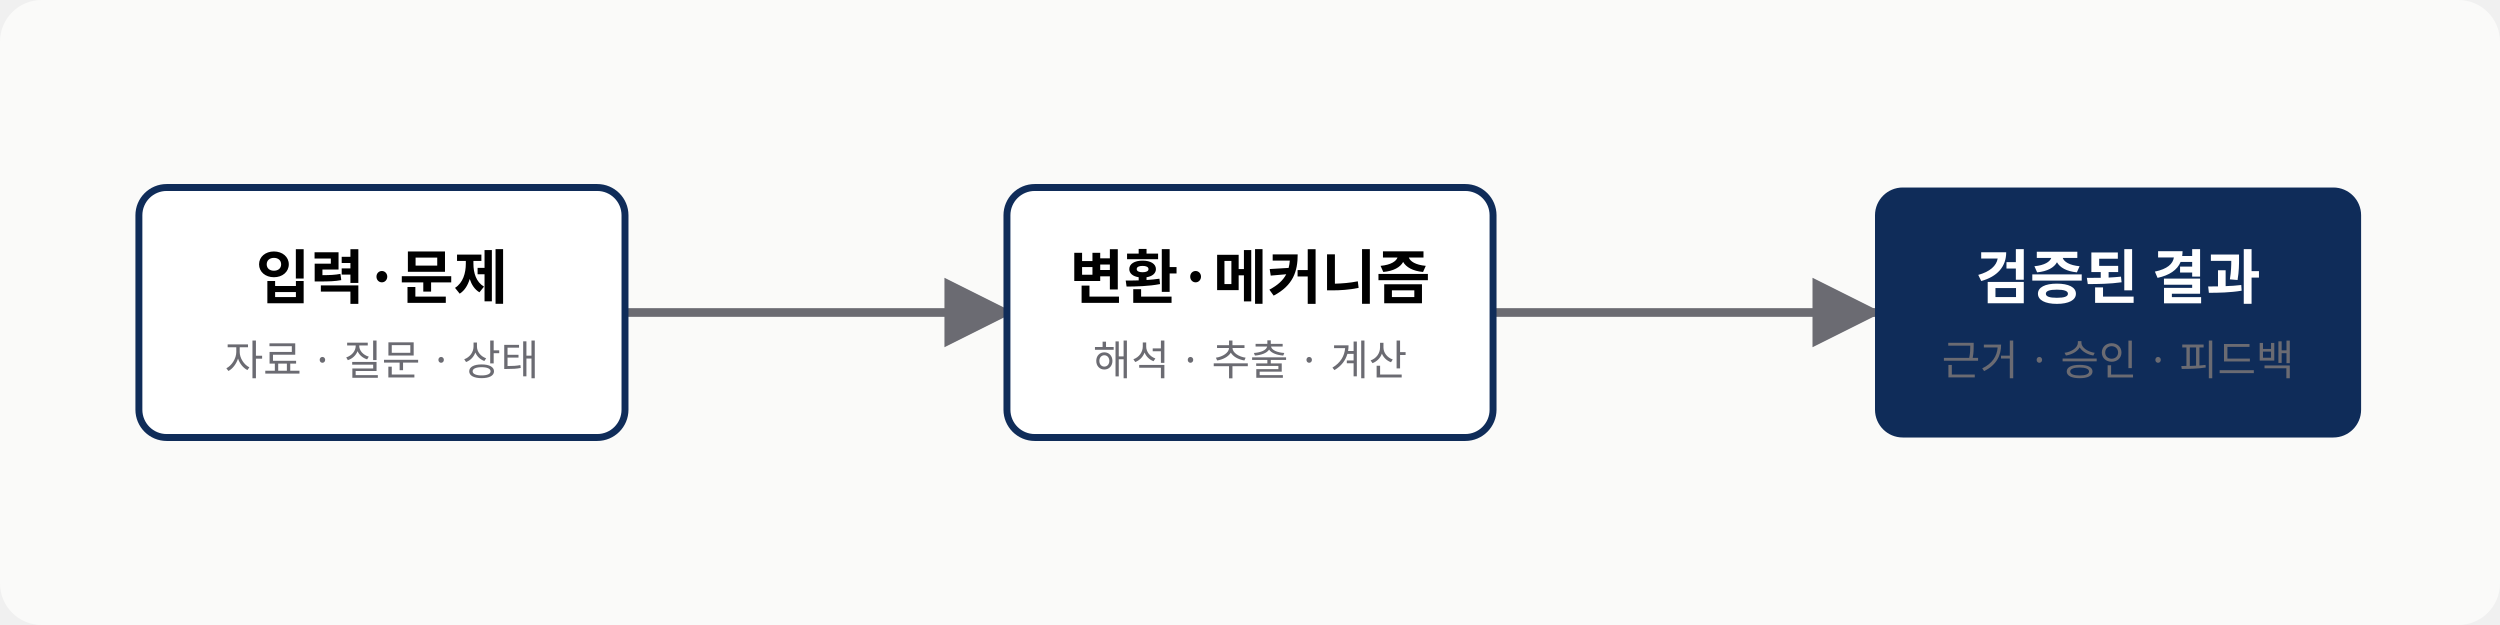
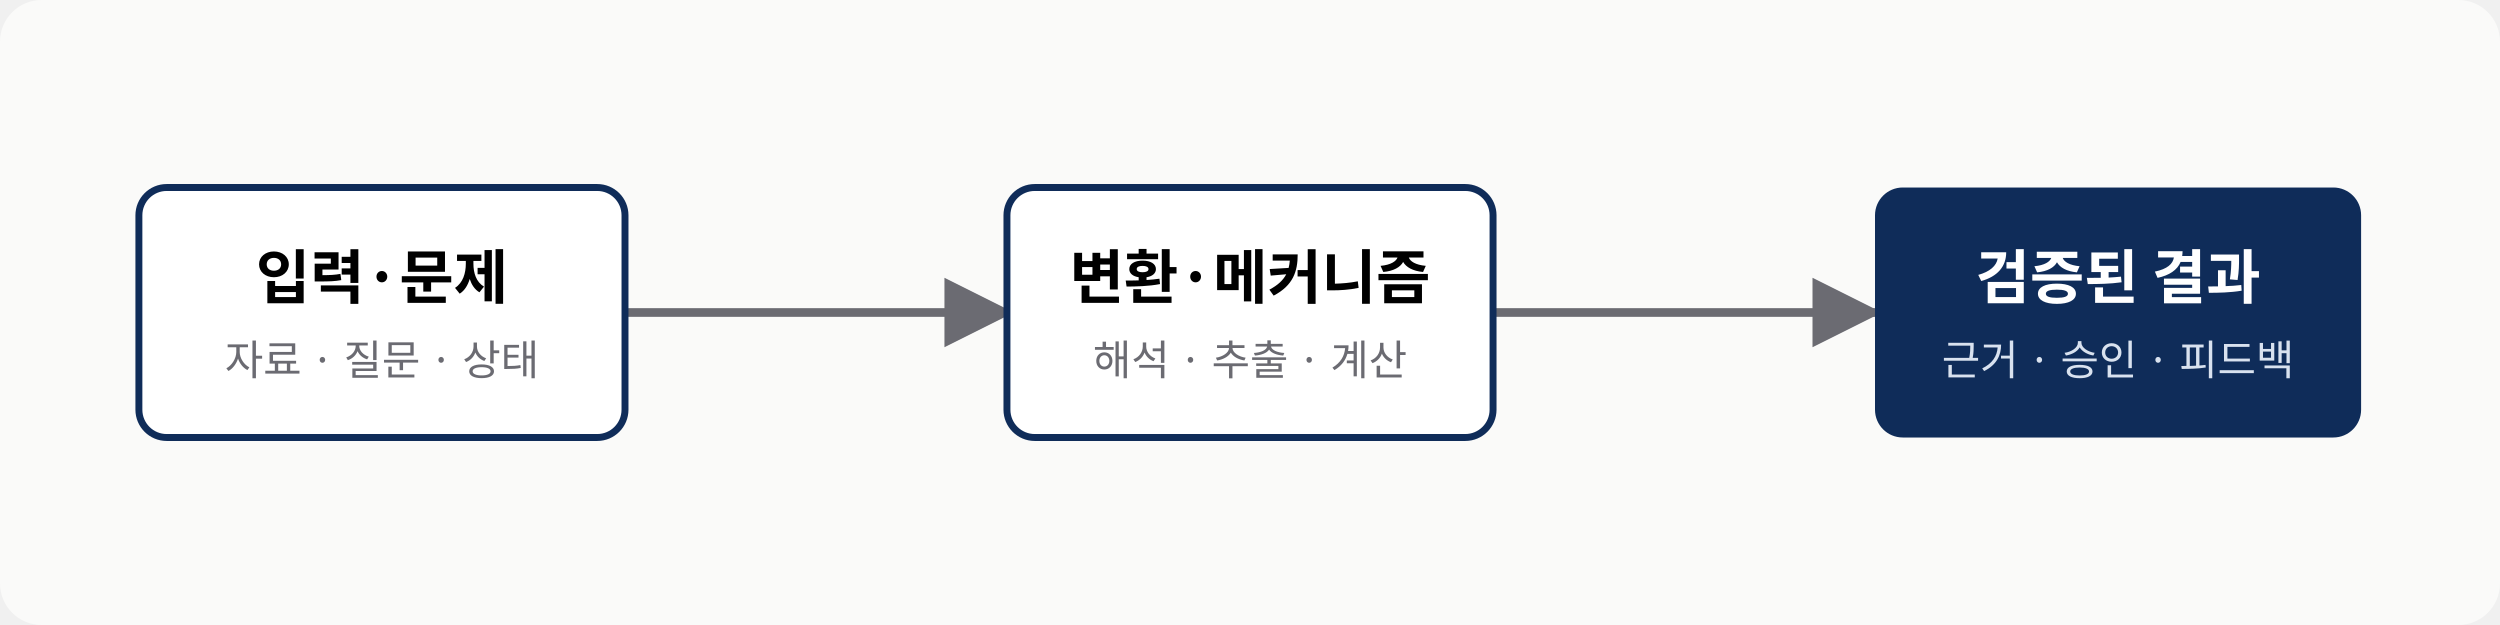
<svg xmlns="http://www.w3.org/2000/svg" viewBox="0 0 720 180" role="img" aria-labelledby="title desc">
  <defs>
    <marker id="arrow" viewBox="0 0 10 10" refX="9" refY="5" markerWidth="8" markerHeight="8" orient="auto">
      <path d="M0 0L10 5L0 10Z" fill="#6B6B72" />
    </marker>
    <style>
      .text{font-family:'Noto Sans CJK KR','Apple SD Gothic Neo','Malgun Gothic','Noto Sans KR',NanumGothic,Inter,system-ui,sans-serif}
      .box{fill:#fff;stroke:#0F2C59;stroke-width:2}
      .line{fill:none;stroke:#6B6B72;stroke-width:2.5;marker-end:url(#arrow)}
      .label{font-size:17px;font-weight:800;text-anchor:middle}
      .meta{font-size:12px;fill:#6B6B72;text-anchor:middle}
    </style>
  </defs>
  <rect width="720" height="180" rx="12" fill="#FAFAF9" />
  <path class="line" d="M180 90H290" />
  <path class="line" d="M430 90H540" />
  <g class="text">
    <rect class="box" x="40" y="54" width="140" height="72" rx="8" />
    <rect class="box" x="290" y="54" width="140" height="72" rx="8" />
    <rect x="540" y="54" width="140" height="72" rx="8" fill="#0F2C59" />
    <text class="label" x="110" y="86">입력·문제</text>
    <text class="meta" x="110" y="108">자료 · 질문 · 상태</text>
    <text class="label" x="360" y="86">변환·메커니즘</text>
    <text class="meta" x="360" y="108">해석 · 추출 · 계산</text>
    <text class="label" x="610" y="86" fill="#fff">검증된 결과</text>
-     <text class="meta" x="610" y="108" fill="#D9E2EF">근거 · 승인 · 피드백</text>
+     <text class="meta" x="610" y="108" style="fill:#D9E2EF">근거 · 승인 · 피드백</text>
  </g>
</svg>
